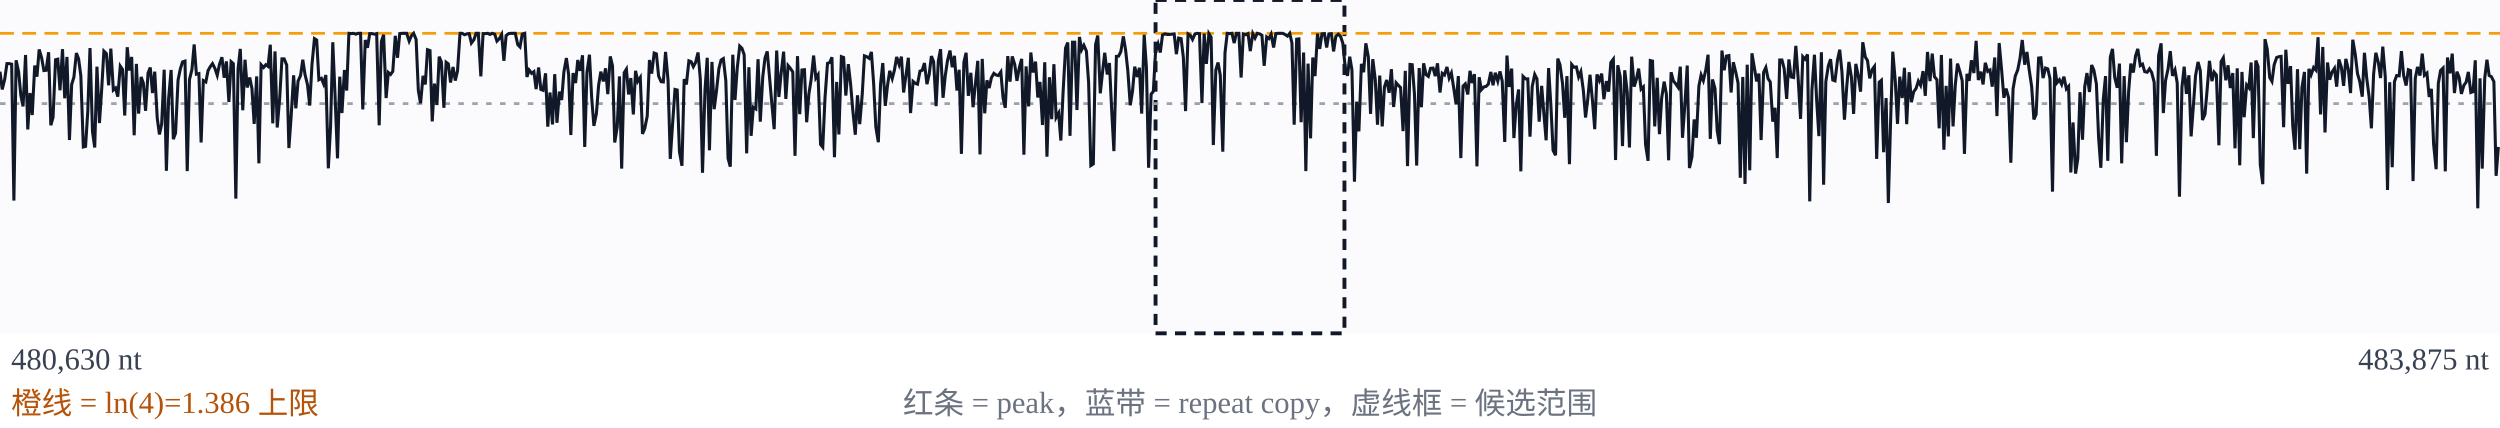
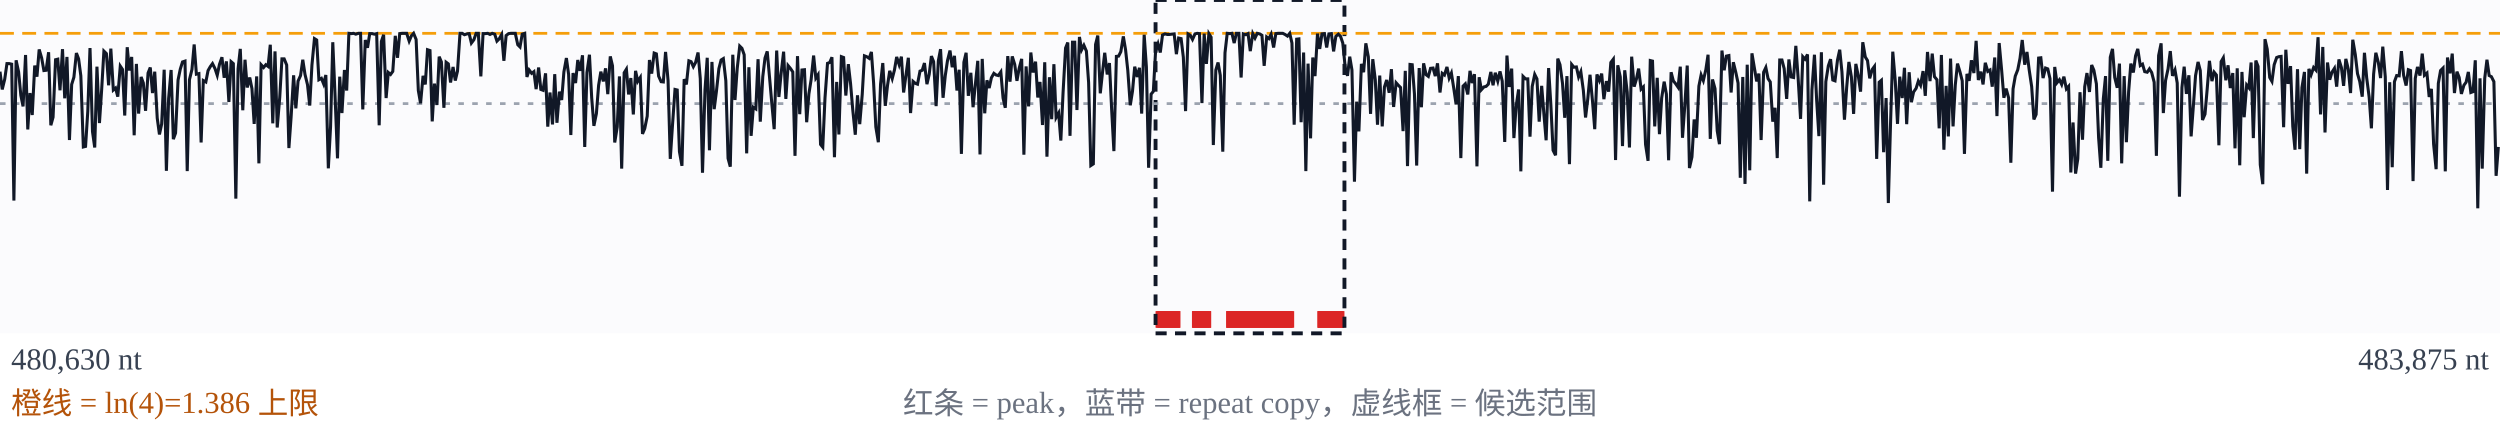
<svg xmlns="http://www.w3.org/2000/svg" viewBox="0 0 900 154" width="100%" role="img" aria-label="detector track NC_001318.1:482130-482375">
  <rect width="900" height="120" fill="#fbfbfd" />
+   <rect x="416.0" y="112" width="8.6" height="6" fill="#dc2626" />
+   <rect x="416.3" y="112" width="8.6" height="6" fill="#dc2626" />
+   <rect x="416.9" y="112" width="8.0" height="6" fill="#dc2626" />
+   <rect x="429.1" y="112" width="6.9" height="6" fill="#dc2626" />
+   <rect x="429.3" y="112" width="6.1" height="6" fill="#dc2626" />
+   <rect x="429.3" y="112" width="6.7" height="6" fill="#dc2626" />
+   <rect x="441.5" y="112" width="23.6" height="6" fill="#dc2626" />
+   <rect x="441.5" y="112" width="23.9" height="6" fill="#dc2626" />
+   <rect x="441.5" y="112" width="24.4" height="6" fill="#dc2626" />
+   <rect x="474.3" y="112" width="9.4" height="6" fill="#dc2626" />
+   <rect x="474.3" y="112" width="9.7" height="6" fill="#dc2626" />
+   <rect x="474.5" y="112" width="8.9" height="6" fill="#dc2626" />
  <rect x="416.0" y="0" width="68.0" height="120" fill="none" stroke="#111827" stroke-dasharray="4 3" stroke-width="1.4" />
  <line x1="0" y1="37.3" x2="900" y2="37.3" stroke="#9ca3af" stroke-dasharray="2 3" />
  <line x1="0" y1="12.0" x2="900" y2="12.0" stroke="#f59e0b" stroke-dasharray="5 3" />
  <polyline fill="none" stroke="#111827" stroke-width="1.1" points="0.0,25.8 0.8,32.2 1.7,28.5 2.5,22.9 3.3,22.9 4.2,23.1 5.0,72.2 5.8,21.7 6.7,25.9 7.5,34.3 8.3,38.3 9.2,19.8 10.0,46.6 10.8,33.5 11.6,41.4 12.5,23.6 13.3,27.6 14.1,17.8 15.0,20.9 15.8,25.4 16.6,25.3 17.5,18.8 18.3,45.1 19.1,42.2 20.0,21.5 20.8,21.3 21.6,32.5 22.5,17.7 23.3,35.4 24.1,20.5 25.0,50.4 25.8,30.4 26.6,27.8 27.5,19.1 28.3,21.2 29.1,27.3 30.0,52.9 30.8,52.7 31.6,40.1 32.4,17.3 33.3,47.4 34.1,53.1 34.9,24.0 35.8,44.3 36.6,32.2 37.4,18.4 38.3,19.3 39.1,30.7 39.9,17.5 40.8,32.4 41.6,31.7 42.4,34.8 43.3,23.8 44.1,25.0 44.9,41.6 45.8,17.0 46.6,25.4 47.4,20.5 48.3,48.7 49.1,23.0 49.9,40.9 50.8,27.7 51.6,29.9 52.4,39.9 53.3,26.3 54.1,24.3 54.9,33.5 55.7,25.8 56.6,42.5 57.4,48.4 58.2,44.6 59.1,25.1 59.9,61.5 60.7,35.5 61.6,25.2 62.4,50.1 63.2,47.9 64.1,28.8 64.9,24.9 65.7,22.3 66.6,22.0 67.4,61.6 68.2,28.7 69.1,25.0 69.9,16.0 70.7,26.7 71.6,26.5 72.4,51.3 73.2,29.0 74.1,29.5 74.9,25.4 75.7,24.0 76.5,22.9 77.4,24.7 78.2,27.1 79.0,23.2 79.9,20.6 80.7,28.0 81.5,22.1 82.4,36.7 83.2,22.2 84.0,22.9 84.9,71.5 85.7,24.8 86.5,17.6 87.4,39.7 88.2,21.5 89.0,31.5 89.9,27.9 90.7,31.9 91.5,44.6 92.4,27.5 93.2,58.8 94.0,23.3 94.9,24.3 95.7,23.3 96.5,23.9 97.3,16.1 98.2,44.4 99.0,18.5 99.8,45.9 100.7,35.1 101.5,21.2 102.3,21.2 103.2,23.4 104.0,53.3 104.8,42.1 105.7,27.1 106.5,39.0 107.3,29.2 108.2,27.2 109.0,21.5 109.8,26.8 110.7,30.5 111.5,38.0 112.3,23.4 113.2,13.9 114.0,14.4 114.8,28.7 115.7,28.2 116.5,30.2 117.3,27.0 118.2,60.6 119.0,45.6 119.8,15.2 120.6,34.0 121.5,57.0 122.3,27.6 123.1,40.7 124.0,25.2 124.8,32.6 125.6,12.0 126.5,12.1 127.3,12.0 128.1,12.3 129.0,12.0 129.8,12.0 130.6,39.4 131.5,14.4 132.3,17.2 133.1,12.1 134.0,12.1 134.8,12.3 135.6,12.1 136.5,45.1 137.3,14.9 138.1,12.5 139.0,35.3 139.8,26.1 140.6,26.8 141.4,25.7 142.3,12.9 143.1,20.8 143.9,12.1 144.8,12.0 145.6,12.0 146.4,12.0 147.3,14.8 148.1,12.9 148.9,12.0 149.8,14.2 150.6,32.6 151.4,37.2 152.3,27.3 153.1,30.4 153.9,17.9 154.8,18.2 155.6,43.7 156.4,30.1 157.3,37.8 158.1,20.4 158.9,22.3 159.8,38.8 160.6,22.4 161.4,23.0 162.2,29.7 163.1,24.1 163.9,29.0 164.7,25.6 165.6,12.0 166.4,12.0 167.2,12.5 168.1,12.2 168.9,12.1 169.7,15.5 170.6,14.3 171.4,12.0 172.2,12.0 173.1,27.5 173.9,12.1 174.7,12.1 175.6,12.0 176.4,12.4 177.2,12.0 178.1,12.3 178.9,14.8 179.7,14.0 180.6,12.4 181.4,21.9 182.2,12.8 183.1,12.1 183.9,12.0 184.7,12.0 185.5,12.0 186.4,16.1 187.2,16.9 188.0,12.3 188.9,12.0 189.7,27.7 190.5,25.2 191.4,26.4 192.2,25.8 193.0,32.1 193.9,24.3 194.7,32.2 195.5,32.5 196.4,26.4 197.2,45.6 198.0,33.3 198.9,44.8 199.7,26.7 200.5,44.2 201.4,33.0 202.2,36.0 203.0,25.9 203.9,20.9 204.7,26.8 205.5,48.6 206.3,26.3 207.2,29.9 208.0,21.6 208.8,25.5 209.7,19.9 210.5,52.9 211.3,26.1 212.2,19.7 213.0,35.1 213.8,45.3 214.7,40.9 215.5,30.7 216.3,25.8 217.2,29.3 218.0,24.6 218.8,33.9 219.7,20.3 220.5,23.7 221.3,51.3 222.2,45.7 223.0,27.5 223.8,60.7 224.7,26.2 225.5,24.9 226.3,34.0 227.1,28.1 228.0,41.2 228.8,25.5 229.6,29.3 230.5,27.9 231.3,48.2 232.1,46.3 233.0,41.8 233.8,21.6 234.6,26.5 235.5,19.1 236.3,19.4 237.1,27.4 238.0,29.4 238.8,29.5 239.6,18.7 240.5,29.0 241.3,57.2 242.1,45.0 243.0,32.2 243.8,32.4 244.6,54.6 245.5,59.7 246.3,28.5 247.1,30.4 248.0,21.9 248.8,22.2 249.6,24.0 250.4,22.5 251.3,18.9 252.1,28.3 252.9,62.2 253.8,32.3 254.6,20.8 255.4,54.1 256.3,22.3 257.1,39.3 257.9,33.0 258.8,24.7 259.6,21.6 260.4,21.1 261.3,29.1 262.1,57.0 262.9,60.0 263.8,19.7 264.6,36.0 265.4,24.6 266.3,16.6 267.1,17.4 267.9,19.7 268.8,55.2 269.6,24.2 270.4,48.9 271.2,38.6 272.1,39.2 272.9,21.3 273.7,43.8 274.6,27.6 275.4,20.9 276.2,18.5 277.1,28.6 277.9,37.8 278.7,46.5 279.6,18.2 280.4,34.9 281.2,26.5 282.1,18.6 282.9,35.6 283.7,23.6 284.6,24.7 285.4,25.9 286.2,56.1 287.1,20.2 287.9,41.1 288.7,25.2 289.6,25.1 290.4,44.0 291.2,33.8 292.0,28.7 292.9,20.0 293.7,28.1 294.5,26.9 295.4,52.0 296.2,53.0 297.0,35.2 297.9,22.8 298.7,22.5 299.5,20.6 300.4,56.6 301.2,29.5 302.0,48.4 302.9,20.4 303.7,20.7 304.5,34.4 305.4,23.1 306.2,30.1 307.0,39.6 307.9,48.5 308.7,34.3 309.5,44.7 310.4,34.0 311.2,20.1 312.0,20.4 312.9,21.0 313.7,18.7 314.5,29.9 315.3,45.7 316.2,51.2 317.0,30.3 317.8,22.7 318.7,38.1 319.5,30.8 320.3,25.5 321.2,28.3 322.0,25.2 322.8,20.5 323.7,23.3 324.5,20.4 325.3,33.3 326.2,26.7 327.0,20.8 327.8,40.7 328.7,29.3 329.5,30.0 330.3,30.3 331.2,25.6 332.0,25.3 332.8,22.7 333.7,30.3 334.5,26.8 335.3,20.2 336.1,22.2 337.0,38.2 337.8,21.9 338.6,17.7 339.5,35.2 340.3,27.2 341.1,21.8 342.0,18.2 342.8,24.2 343.6,20.1 344.5,32.6 345.3,25.1 346.1,55.4 347.0,22.4 347.8,19.0 348.6,34.5 349.5,26.2 350.3,38.6 351.1,30.7 352.0,21.9 352.8,55.6 353.6,21.2 354.5,40.8 355.3,28.9 356.1,31.7 356.9,28.0 357.8,26.4 358.6,27.0 359.4,27.2 360.3,25.9 361.1,35.3 361.9,38.8 362.8,20.2 363.6,29.4 364.4,20.3 365.3,23.2 366.1,29.1 366.9,24.6 367.8,21.2 368.6,55.7 369.4,23.9 370.3,38.3 371.1,18.9 371.9,26.1 372.8,22.2 373.6,35.1 374.4,29.5 375.3,45.0 376.1,22.4 376.9,56.4 377.8,27.8 378.6,42.9 379.4,23.1 380.2,42.3 381.1,40.7 381.9,50.6 382.7,33.4 383.6,17.3 384.4,15.3 385.2,48.9 386.1,15.2 386.9,15.2 387.7,39.6 388.6,13.3 389.4,17.9 390.2,16.3 391.1,18.4 391.9,29.7 392.7,59.6 393.6,59.0 394.4,16.0 395.2,12.8 396.1,33.6 396.9,26.1 397.7,19.0 398.6,26.8 399.4,22.7 400.2,39.6 401.0,54.4 401.9,20.3 402.7,20.2 403.5,18.6 404.4,13.1 405.2,17.9 406.0,25.3 406.9,37.9 407.7,32.8 408.5,24.0 409.4,27.7 410.2,24.4 411.0,40.9 411.9,12.5 412.7,24.1 413.5,60.4 414.4,33.9 415.2,32.9 416.0,18.6 416.9,15.8 417.7,18.9 418.5,12.6 419.4,12.2 420.2,12.4 421.0,12.4 421.8,12.3 422.7,12.2 423.5,19.5 424.3,13.7 425.2,13.9 426.0,20.6 426.8,40.0 427.7,12.2 428.5,12.7 429.3,14.2 430.2,12.2 431.0,12.0 431.8,12.1 432.7,37.1 433.5,12.1 434.3,23.0 435.2,12.1 436.0,13.4 436.8,52.2 437.7,25.2 438.5,22.5 439.3,27.1 440.2,54.6 441.0,19.0 441.8,12.0 442.7,12.1 443.5,12.0 444.3,15.5 445.1,12.0 446.0,12.0 446.8,27.9 447.6,12.2 448.5,12.5 449.3,12.1 450.1,18.4 451.0,12.1 451.8,13.7 452.6,12.0 453.5,12.2 454.3,12.7 455.1,23.7 456.0,13.3 456.8,13.9 457.6,12.3 458.5,17.1 459.3,12.1 460.1,12.0 461.0,12.0 461.8,12.0 462.6,12.4 463.5,13.0 464.3,12.0 465.1,15.5 465.9,44.9 466.8,14.1 467.6,14.0 468.4,44.0 469.3,18.9 470.1,61.6 470.9,22.9 471.8,49.8 472.6,20.7 473.4,27.4 474.3,12.1 475.1,17.6 475.9,12.2 476.8,12.1 477.6,17.1 478.4,12.2 479.3,12.1 480.1,18.5 480.9,13.1 481.8,12.3 482.6,13.1 483.4,15.5 484.3,24.5 485.1,27.3 485.9,20.4 486.7,25.2 487.6,65.4 488.4,36.6 489.2,47.3 490.1,23.0 490.9,26.0 491.7,15.6 492.6,20.5 493.4,41.0 494.2,21.3 495.1,28.7 495.9,44.9 496.7,27.2 497.6,45.5 498.4,31.3 499.2,28.8 500.1,33.4 500.9,24.9 501.7,38.5 502.6,29.8 503.4,30.7 504.2,31.5 505.1,47.2 505.9,25.5 506.7,59.8 507.6,23.2 508.4,23.3 509.2,33.8 510.0,59.6 510.9,24.5 511.7,38.6 512.5,22.8 513.4,26.9 514.2,27.5 515.0,24.6 515.9,24.5 516.7,27.4 517.5,22.8 518.4,33.3 519.2,26.4 520.0,27.0 520.9,24.1 521.7,28.1 522.5,26.3 523.4,32.1 524.2,37.6 525.0,27.4 525.9,56.9 526.7,31.0 527.5,30.2 528.4,34.0 529.2,25.5 530.0,29.9 530.8,26.7 531.7,59.9 532.5,27.8 533.3,32.3 534.2,31.3 535.0,31.1 535.8,30.3 536.7,25.9 537.5,30.7 538.3,26.2 539.2,29.2 540.0,25.7 540.8,29.2 541.7,51.1 542.5,20.0 543.3,31.3 544.2,24.7 545.0,49.7 545.8,38.3 546.7,32.2 547.5,61.7 548.3,27.5 549.2,28.4 550.0,28.4 550.8,49.2 551.6,31.1 552.5,26.8 553.3,28.4 554.1,43.8 555.0,30.9 555.8,41.0 556.6,50.5 557.5,24.5 558.3,37.6 559.1,54.1 560.0,55.9 560.8,21.1 561.6,23.3 562.5,30.0 563.3,42.4 564.1,27.4 565.0,59.1 565.8,23.2 566.6,24.2 567.5,24.1 568.3,27.7 569.1,25.8 570.0,32.5 570.8,42.3 571.6,35.6 572.4,26.9 573.3,36.4 574.1,46.5 574.9,26.8 575.8,29.0 576.6,26.5 577.4,35.7 578.3,29.2 579.1,33.0 579.9,22.5 580.8,21.3 581.6,57.6 582.4,23.5 583.3,27.7 584.1,52.6 584.9,25.3 585.8,33.2 586.6,53.1 587.4,20.4 588.3,31.2 589.1,28.5 589.9,24.7 590.8,32.1 591.6,31.3 592.4,52.0 593.3,57.9 594.1,21.8 594.9,22.0 595.7,45.5 596.6,28.0 597.4,48.3 598.2,35.3 599.1,29.4 599.9,33.9 600.7,57.7 601.6,26.0 602.4,29.1 603.2,30.1 604.1,31.4 604.9,24.0 605.7,49.6 606.6,37.0 607.4,23.6 608.2,60.5 609.1,56.5 609.9,43.0 610.7,49.6 611.6,31.0 612.4,27.0 613.2,29.0 614.1,25.1 614.9,19.7 615.7,50.0 616.5,28.6 617.4,31.9 618.2,47.1 619.0,51.9 619.9,18.2 620.7,25.3 621.5,20.2 622.4,20.0 623.2,33.3 624.0,22.4 624.9,26.1 625.7,29.9 626.5,64.0 627.4,27.7 628.2,66.2 629.0,23.3 629.9,61.3 630.7,19.2 631.5,24.0 632.4,29.3 633.2,26.5 634.0,50.4 634.9,26.0 635.7,24.3 636.5,28.3 637.3,29.5 638.2,43.8 639.0,38.8 639.8,56.9 640.7,21.6 641.5,21.6 642.3,24.7 643.2,35.6 644.0,21.4 644.8,27.7 645.7,27.9 646.5,16.5 647.3,27.7 648.2,42.8 649.0,20.4 649.8,21.3 650.7,19.6 651.5,72.5 652.3,32.3 653.2,19.7 654.0,36.2 654.8,49.0 655.7,18.8 656.5,66.5 657.3,29.4 658.2,23.7 659.0,21.3 659.8,28.8 660.6,29.1 661.5,21.6 662.3,17.9 663.1,25.9 664.0,43.1 664.8,31.5 665.6,22.3 666.5,27.7 667.3,41.0 668.1,23.0 669.0,27.4 669.8,33.0 670.6,15.2 671.5,20.5 672.3,21.8 673.1,28.2 674.0,25.0 674.8,23.9 675.6,57.2 676.5,29.6 677.3,28.9 678.1,54.8 679.0,35.3 679.8,73.1 680.6,44.2 681.4,18.6 682.3,29.2 683.1,44.6 683.9,27.6 684.8,35.3 685.6,24.4 686.4,44.7 687.3,26.0 688.1,36.8 688.9,33.1 689.8,31.8 690.6,29.2 691.4,30.7 692.3,25.6 693.1,34.5 693.9,18.7 694.8,29.2 695.6,19.3 696.4,27.6 697.3,28.7 698.1,46.2 698.9,19.8 699.8,53.9 700.6,30.9 701.4,49.1 702.2,21.1 703.1,45.5 703.9,30.6 704.7,22.9 705.6,25.9 706.4,29.1 707.2,55.4 708.1,26.6 708.9,29.1 709.7,21.7 710.6,26.3 711.4,14.7 712.2,28.8 713.1,25.8 713.9,30.4 714.7,22.6 715.6,25.7 716.4,25.2 717.2,31.2 718.1,20.7 718.9,41.8 719.7,15.5 720.6,25.4 721.4,35.2 722.2,31.9 723.1,35.2 723.9,58.6 724.7,32.0 725.5,27.4 726.4,25.1 727.2,21.0 728.0,14.4 728.9,23.3 729.7,18.7 730.5,25.1 731.4,31.2 732.2,43.0 733.0,41.2 733.9,20.9 734.7,20.8 735.5,28.1 736.4,24.5 737.2,24.8 738.0,28.3 738.9,69.0 739.7,24.1 740.5,29.8 741.4,28.7 742.2,30.4 743.0,27.6 743.9,32.0 744.7,31.1 745.5,62.1 746.3,44.1 747.2,62.5 748.0,57.2 748.8,33.2 749.7,50.3 750.5,31.2 751.3,26.3 752.2,33.1 753.0,23.4 753.8,25.3 754.7,30.2 755.5,49.6 756.3,60.4 757.2,35.5 758.0,27.4 758.8,57.9 759.7,20.6 760.5,17.6 761.3,27.9 762.2,31.6 763.0,22.9 763.8,58.8 764.7,27.4 765.5,51.2 766.3,33.1 767.1,22.9 768.0,26.1 768.8,20.1 769.6,17.6 770.5,23.6 771.3,23.1 772.1,25.8 773.0,26.0 773.8,24.8 774.6,26.1 775.5,29.6 776.3,56.1 777.1,20.0 778.0,15.6 778.8,40.7 779.6,29.0 780.5,24.8 781.3,18.4 782.1,27.3 783.0,25.2 783.8,29.9 784.6,70.8 785.5,31.5 786.3,24.0 787.1,33.8 788.0,27.1 788.8,49.1 789.6,38.3 790.4,27.2 791.3,22.3 792.1,25.4 792.9,43.2 793.8,41.1 794.6,31.9 795.4,21.9 796.3,29.2 797.1,26.0 797.9,27.0 798.8,52.3 799.6,22.2 800.4,20.8 801.3,28.9 802.1,23.5 802.9,31.7 803.8,26.3 804.6,53.4 805.4,24.6 806.3,59.5 807.1,25.9 807.9,42.2 808.8,30.6 809.6,31.6 810.4,22.5 811.2,49.7 812.1,21.8 812.9,23.9 813.7,59.3 814.6,66.3 815.4,14.1 816.2,17.7 817.1,27.9 817.9,29.3 818.7,23.3 819.6,20.7 820.4,20.4 821.2,20.3 822.1,45.8 822.9,17.9 823.7,30.2 824.6,23.8 825.4,45.5 826.2,53.9 827.1,24.9 827.9,53.7 828.7,31.5 829.6,25.9 830.4,62.5 831.2,24.8 832.0,26.9 832.9,24.3 833.7,25.2 834.5,13.4 835.4,41.2 836.2,16.9 837.0,47.7 837.9,22.5 838.7,28.7 839.5,26.0 840.4,24.6 841.2,31.2 842.0,21.4 842.9,24.3 843.7,30.9 844.5,21.2 845.4,25.0 846.2,33.5 847.0,14.3 847.9,19.6 848.7,26.5 849.5,29.3 850.4,34.8 851.2,19.0 852.0,28.0 852.9,35.0 853.7,46.2 854.5,26.7 855.3,19.0 856.2,22.5 857.0,28.1 857.8,16.8 858.7,27.7 859.5,68.4 860.3,29.6 861.2,60.2 862.0,29.4 862.8,27.2 863.7,27.3 864.5,18.4 865.3,27.1 866.2,30.8 867.0,25.1 867.8,25.4 868.7,65.2 869.5,28.2 870.3,24.1 871.2,27.2 872.0,19.3 872.8,27.1 873.7,26.3 874.5,34.9 875.3,32.0 876.1,51.9 877.0,60.9 877.8,30.0 878.6,25.4 879.5,24.5 880.3,61.7 881.1,20.7 882.0,26.4 882.8,19.3 883.6,33.5 884.5,25.8 885.3,27.9 886.1,33.8 887.0,30.7 887.8,29.6 888.6,25.9 889.5,33.3 890.3,33.0 891.1,21.7 892.0,75.0 892.8,28.2 893.6,60.7 894.5,28.2 895.3,21.5 896.1,27.2 896.9,27.6 897.8,29.4 898.6,63.3 899.4,52.9" />
  <text x="4" y="133" font-size="11" fill="#374151">480,630 nt</text>
  <text x="896" y="133" font-size="11" text-anchor="end" fill="#374151">483,875 nt</text>
  <text x="4" y="149" font-size="11" fill="#b45309">橙线 = ln(4)=1.386 上限</text>
  <text x="450.0" y="149" font-size="11" text-anchor="middle" fill="#6b7280">红条 = peak，蓝带 = repeat copy，虚线框 = 候选范围</text>
</svg>
